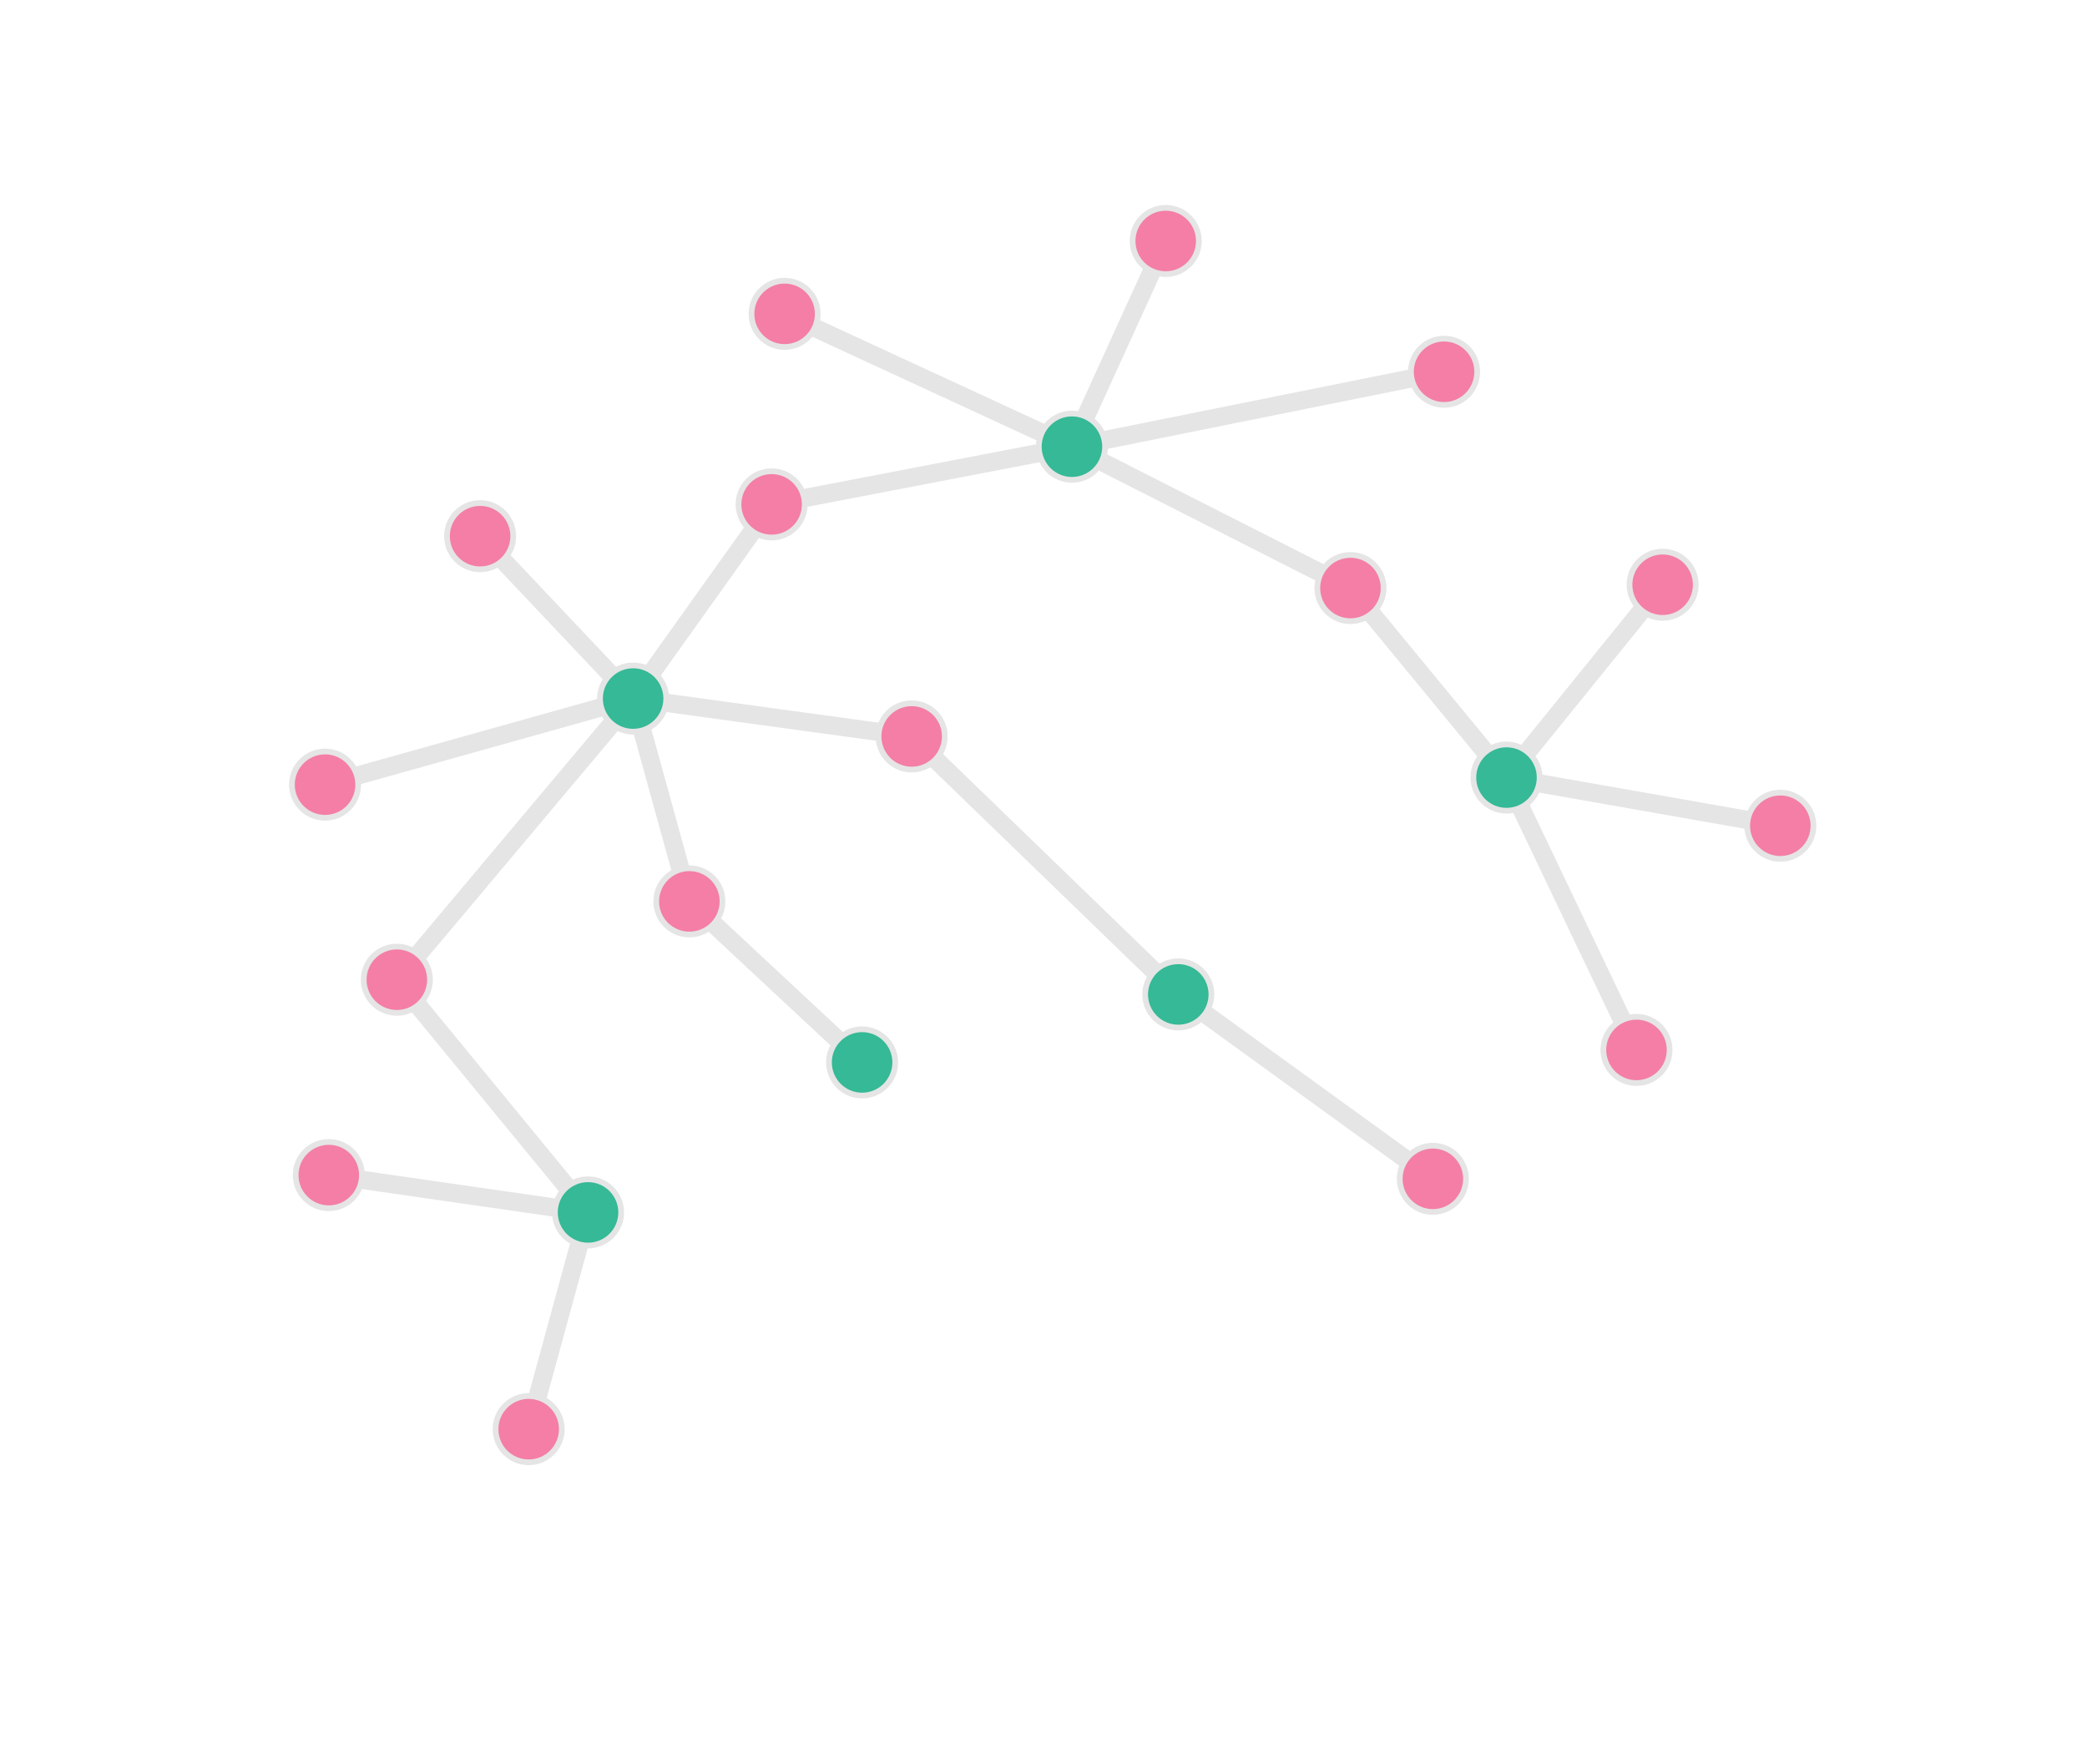
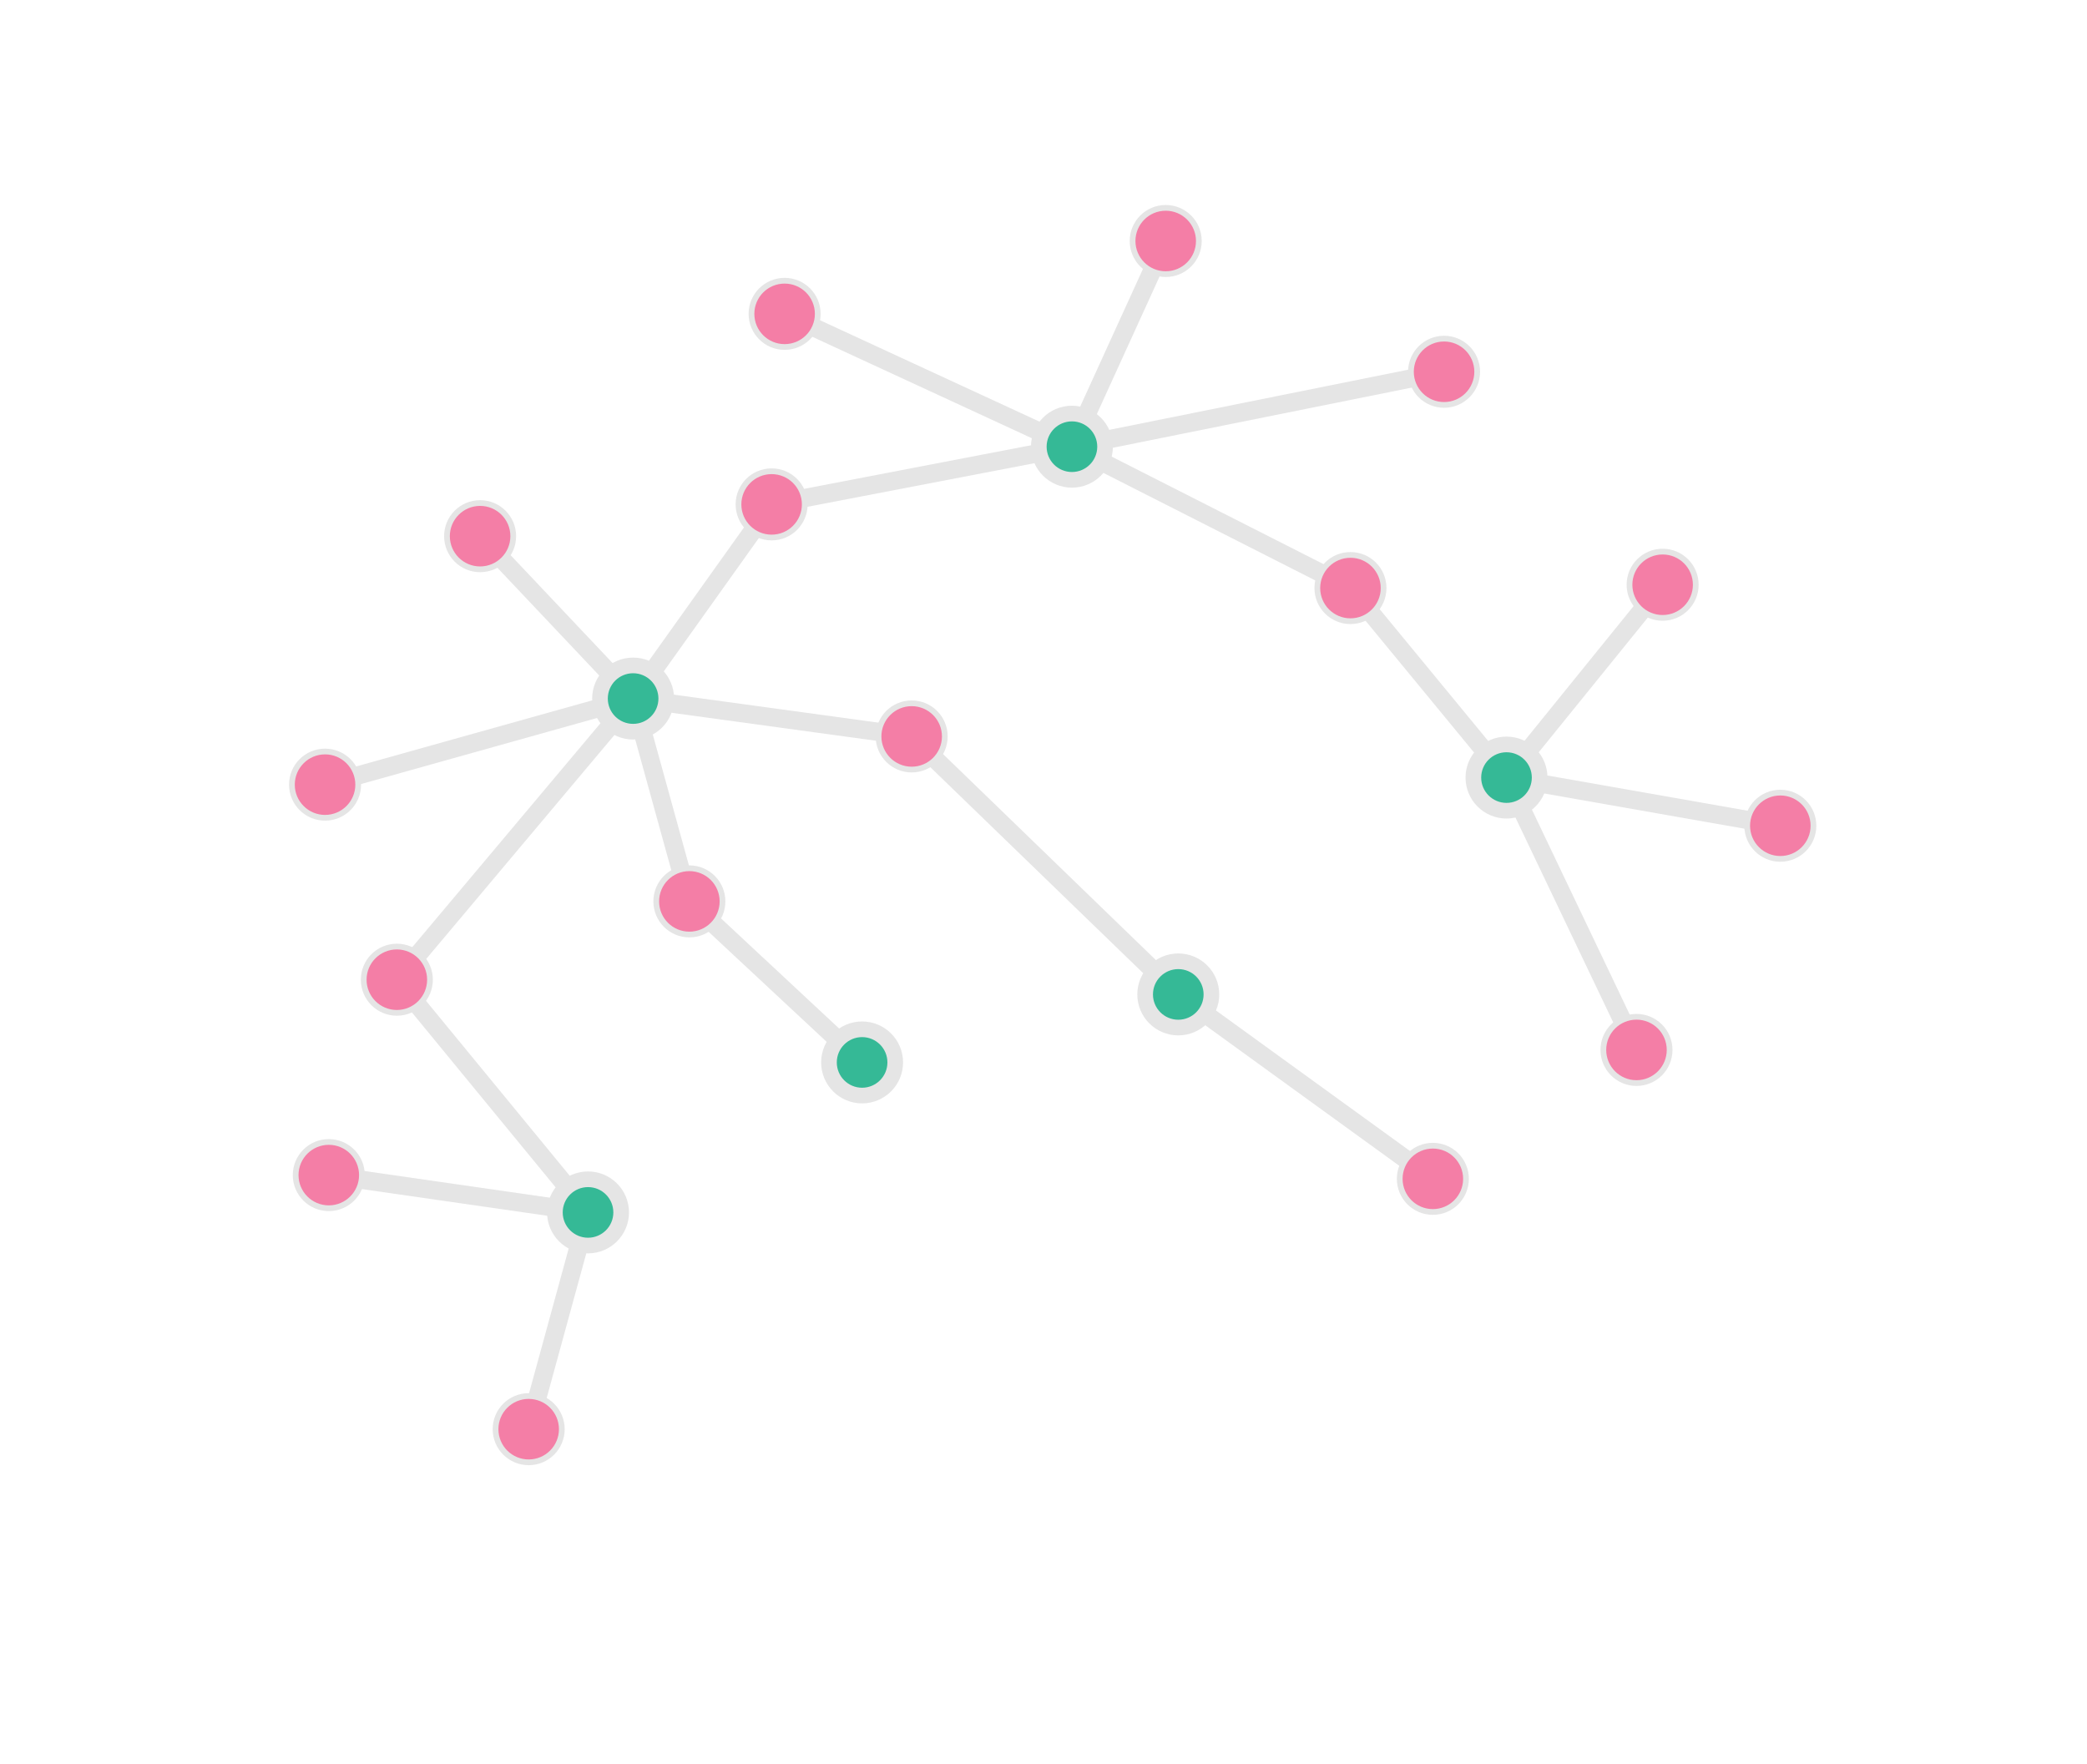
<svg xmlns="http://www.w3.org/2000/svg" width="400mm" height="338mm" version="1.1" id="svg778">
  <defs id="defs704" />
  <g id="g3822" transform="translate(-1105.472,-39.79631)">
    <path style="fill:none;stroke:#e5e5e5;stroke-width:13.228;stroke-linecap:butt;stroke-linejoin:miter;stroke-opacity:1;stroke-dasharray:none" d="M 1340.94,608.167 1564.262,545.639 1453.26,428.183" id="path709" />
    <path style="fill:none;stroke:#e5e5e5;stroke-width:13.228;stroke-linecap:butt;stroke-linejoin:miter;stroke-opacity:1;stroke-dasharray:none" d="M 1564.262,545.639 1664.432,405.156 1881.976,363.365 1672.838,266.742" id="path711" />
    <path style="fill:none;stroke:#e5e5e5;stroke-width:13.228;stroke-linecap:butt;stroke-linejoin:miter;stroke-opacity:1;stroke-dasharray:none" d="m 1949.908,214.367 -67.932,148.998 269.568,-54.27" id="path713" />
    <path style="fill:none;stroke:#e5e5e5;stroke-width:13.228;stroke-linecap:butt;stroke-linejoin:miter;stroke-opacity:1;stroke-dasharray:none" d="M 1881.976,363.365 2083.738,465.764 2196.772,603.043 2309.876,463.368" id="path715" />
    <path style="fill:none;stroke:#e5e5e5;stroke-width:13.228;stroke-linecap:butt;stroke-linejoin:miter;stroke-opacity:1;stroke-dasharray:none" d="m 2395.132,637.939 -198.359,-34.896 94.158,197.287" id="path717" />
    <path style="fill:none;stroke:#e5e5e5;stroke-width:13.228;stroke-linecap:butt;stroke-linejoin:miter;stroke-opacity:1;stroke-dasharray:none" d="M 2143.425,893.705 1958.987,760.119 1765.882,573.238 l -201.62,-27.599 40.587,147.095 125.123,116.642" id="path719" />
    <path style="fill:none;stroke:#e5e5e5;stroke-width:13.228;stroke-linecap:butt;stroke-linejoin:miter;stroke-opacity:1;stroke-dasharray:none" d="m 1564.096,545.807 -171.152,203.658 138.493,168.561 -187.791,-27.027" id="path721" />
    <path style="fill:none;stroke:#e5e5e5;stroke-width:13.228;stroke-linecap:butt;stroke-linejoin:miter;stroke-opacity:1;stroke-dasharray:none" d="m 1531.438,918.026 -42.992,157.016" id="path723" />
    <circle style="fill:#f47ea6;fill-opacity:1;stroke:#e5e5e5;stroke-width:4.157;stroke-linecap:butt;stroke-linejoin:round;stroke-miterlimit:10;stroke-dasharray:none;stroke-opacity:1" id="path395-5-3-3-35-2-28-0-6" cx="1392.944" cy="749.465" r="24.005" />
    <circle style="fill:#f47ea6;fill-opacity:1;stroke:#e5e5e5;stroke-width:4.157;stroke-linecap:butt;stroke-linejoin:round;stroke-miterlimit:10;stroke-dasharray:none;stroke-opacity:1" id="path395-5-3-3-35-2-28-0-2" cx="1604.849" cy="692.734" r="24.005" />
    <circle style="fill:#f47ea6;fill-opacity:1;stroke:#e5e5e5;stroke-width:4.157;stroke-linecap:butt;stroke-linejoin:round;stroke-miterlimit:10;stroke-dasharray:none;stroke-opacity:1" id="path395-5-3-3-35-2-28-0-9" cx="1765.882" cy="573.238" r="24.005" />
    <circle style="fill:#f47ea6;fill-opacity:1;stroke:#e5e5e5;stroke-width:4.157;stroke-linecap:butt;stroke-linejoin:round;stroke-miterlimit:10;stroke-dasharray:none;stroke-opacity:1" id="path395-5-3-3-35-2-28-0-1" cx="1664.432" cy="405.156" r="24.005" />
    <circle style="fill:#f47ea6;fill-opacity:1;stroke:#e5e5e5;stroke-width:4.157;stroke-linecap:butt;stroke-linejoin:round;stroke-miterlimit:10;stroke-dasharray:none;stroke-opacity:1" id="path395-5-3-3-35-2-28-0-27" cx="2083.738" cy="465.764" r="24.005" />
-     <circle style="fill:#35b996;fill-opacity:1;stroke:#e5e5e5;stroke-width:4.157;stroke-linecap:butt;stroke-linejoin:round;stroke-miterlimit:10;stroke-dasharray:none;stroke-opacity:1" id="path395-5-3-3-35-2-0-7" cx="1564.096" cy="545.807" r="24.005" />
-     <circle style="fill:#35b996;fill-opacity:1;stroke:#e5e5e5;stroke-width:4.157;stroke-linecap:butt;stroke-linejoin:round;stroke-miterlimit:10;stroke-dasharray:none;stroke-opacity:1" id="path395-5-3-3-35-2-0-7-3" cx="1531.438" cy="918.026" r="24.005" />
-     <circle style="fill:#35b996;fill-opacity:1;stroke:#e5e5e5;stroke-width:4.157;stroke-linecap:butt;stroke-linejoin:round;stroke-miterlimit:10;stroke-dasharray:none;stroke-opacity:1" id="path395-5-3-3-35-2-0-7-6" cx="1729.972" cy="809.376" r="24.005" />
-     <circle style="fill:#35b996;fill-opacity:1;stroke:#e5e5e5;stroke-width:4.157;stroke-linecap:butt;stroke-linejoin:round;stroke-miterlimit:10;stroke-dasharray:none;stroke-opacity:1" id="path395-5-3-3-35-2-0-7-7" cx="1959.011" cy="760.12" r="24.005" />
-     <circle style="fill:#35b996;fill-opacity:1;stroke:#e5e5e5;stroke-width:4.157;stroke-linecap:butt;stroke-linejoin:round;stroke-miterlimit:10;stroke-dasharray:none;stroke-opacity:1" id="path395-5-3-3-35-2-0-7-5" cx="1881.976" cy="363.365" r="24.005" />
-     <circle style="fill:#35b996;fill-opacity:1;stroke:#e5e5e5;stroke-width:4.157;stroke-linecap:butt;stroke-linejoin:round;stroke-miterlimit:10;stroke-dasharray:none;stroke-opacity:1" id="path395-5-3-3-35-2-0-7-35" cx="2196.772" cy="603.043" r="24.005" />
+     <circle style="fill:#35b996;fill-opacity:1;stroke:#e5e5e5;stroke-width:11.339;stroke-linecap:butt;stroke-linejoin:round;stroke-miterlimit:10;stroke-dasharray:none;stroke-opacity:1" id="path395-5-3-3-35-2-0-7" cx="1564.096" cy="545.807" r="24.005" />
+     <circle style="fill:#35b996;fill-opacity:1;stroke:#e5e5e5;stroke-width:11.339;stroke-linecap:butt;stroke-linejoin:round;stroke-miterlimit:10;stroke-dasharray:none;stroke-opacity:1" id="path395-5-3-3-35-2-0-7-3" cx="1531.438" cy="918.026" r="24.005" />
+     <circle style="fill:#35b996;fill-opacity:1;stroke:#e5e5e5;stroke-width:11.339;stroke-linecap:butt;stroke-linejoin:round;stroke-miterlimit:10;stroke-dasharray:none;stroke-opacity:1" id="path395-5-3-3-35-2-0-7-6" cx="1729.972" cy="809.376" r="24.005" />
+     <circle style="fill:#35b996;fill-opacity:1;stroke:#e5e5e5;stroke-width:11.339;stroke-linecap:butt;stroke-linejoin:round;stroke-miterlimit:10;stroke-dasharray:none;stroke-opacity:1" id="path395-5-3-3-35-2-0-7-7" cx="1959.011" cy="760.12" r="24.005" />
+     <circle style="fill:#35b996;fill-opacity:1;stroke:#e5e5e5;stroke-width:11.339;stroke-linecap:butt;stroke-linejoin:round;stroke-miterlimit:10;stroke-dasharray:none;stroke-opacity:1" id="path395-5-3-3-35-2-0-7-5" cx="1881.976" cy="363.365" r="24.005" />
+     <circle style="fill:#35b996;fill-opacity:1;stroke:#e5e5e5;stroke-width:11.339;stroke-linecap:butt;stroke-linejoin:round;stroke-miterlimit:10;stroke-dasharray:none;stroke-opacity:1" id="path395-5-3-3-35-2-0-7-35" cx="2196.772" cy="603.043" r="24.005" />
    <circle style="fill:#f47ea6;fill-opacity:1;stroke:#e5e5e5;stroke-width:4.157;stroke-linecap:butt;stroke-linejoin:round;stroke-miterlimit:10;stroke-dasharray:none;stroke-opacity:1" id="path395-5-3-3-35-2-28-0" cx="1453.26" cy="428.183" r="24.005" />
    <circle style="fill:#f47ea6;fill-opacity:1;stroke:#e5e5e5;stroke-width:4.157;stroke-linecap:butt;stroke-linejoin:round;stroke-miterlimit:10;stroke-dasharray:none;stroke-opacity:1" id="path395-5-3-3-35-2-28-0-0" cx="1340.94" cy="608.167" r="24.005" />
    <circle style="fill:#f47ea6;fill-opacity:1;stroke:#e5e5e5;stroke-width:4.157;stroke-linecap:butt;stroke-linejoin:round;stroke-miterlimit:10;stroke-dasharray:none;stroke-opacity:1" id="path395-5-3-3-35-2-28-0-93" cx="1343.646" cy="890.999" r="24.005" />
    <circle style="fill:#f47ea6;fill-opacity:1;stroke:#e5e5e5;stroke-width:4.157;stroke-linecap:butt;stroke-linejoin:round;stroke-miterlimit:10;stroke-dasharray:none;stroke-opacity:1" id="path395-5-3-3-35-2-28-0-60" cx="1488.445" cy="1075.043" r="24.005" />
    <circle style="fill:#f47ea6;fill-opacity:1;stroke:#e5e5e5;stroke-width:4.157;stroke-linecap:butt;stroke-linejoin:round;stroke-miterlimit:10;stroke-dasharray:none;stroke-opacity:1" id="path395-5-3-3-35-2-28-0-62" cx="2143.425" cy="893.705" r="24.005" />
    <circle style="fill:#f47ea6;fill-opacity:1;stroke:#e5e5e5;stroke-width:4.157;stroke-linecap:butt;stroke-linejoin:round;stroke-miterlimit:10;stroke-dasharray:none;stroke-opacity:1" id="path395-5-3-3-35-2-28-0-61" cx="1673.842" cy="267.144" r="24.005" />
    <circle style="fill:#f47ea6;fill-opacity:1;stroke:#e5e5e5;stroke-width:4.157;stroke-linecap:butt;stroke-linejoin:round;stroke-miterlimit:10;stroke-dasharray:none;stroke-opacity:1" id="path395-5-3-3-35-2-28-0-8" cx="1949.908" cy="214.367" r="24.005" />
    <circle style="fill:#f47ea6;fill-opacity:1;stroke:#e5e5e5;stroke-width:4.157;stroke-linecap:butt;stroke-linejoin:round;stroke-miterlimit:10;stroke-dasharray:none;stroke-opacity:1" id="path395-5-3-3-35-2-28-0-7" cx="2151.544" cy="309.096" r="24.005" />
    <circle style="fill:#f47ea6;fill-opacity:1;stroke:#e5e5e5;stroke-width:4.157;stroke-linecap:butt;stroke-linejoin:round;stroke-miterlimit:10;stroke-dasharray:none;stroke-opacity:1" id="path395-5-3-3-35-2-28-0-92" cx="2309.876" cy="463.368" r="24.005" />
    <circle style="fill:#f47ea6;fill-opacity:1;stroke:#e5e5e5;stroke-width:4.157;stroke-linecap:butt;stroke-linejoin:round;stroke-miterlimit:10;stroke-dasharray:none;stroke-opacity:1" id="path395-5-3-3-35-2-28-0-02" cx="2395.132" cy="637.939" r="24.005" />
    <circle style="fill:#f47ea6;fill-opacity:1;stroke:#e5e5e5;stroke-width:4.157;stroke-linecap:butt;stroke-linejoin:round;stroke-miterlimit:10;stroke-dasharray:none;stroke-opacity:1" id="path395-5-3-3-35-2-28-0-3" cx="2290.93" cy="800.33" r="24.005" />
  </g>
</svg>
